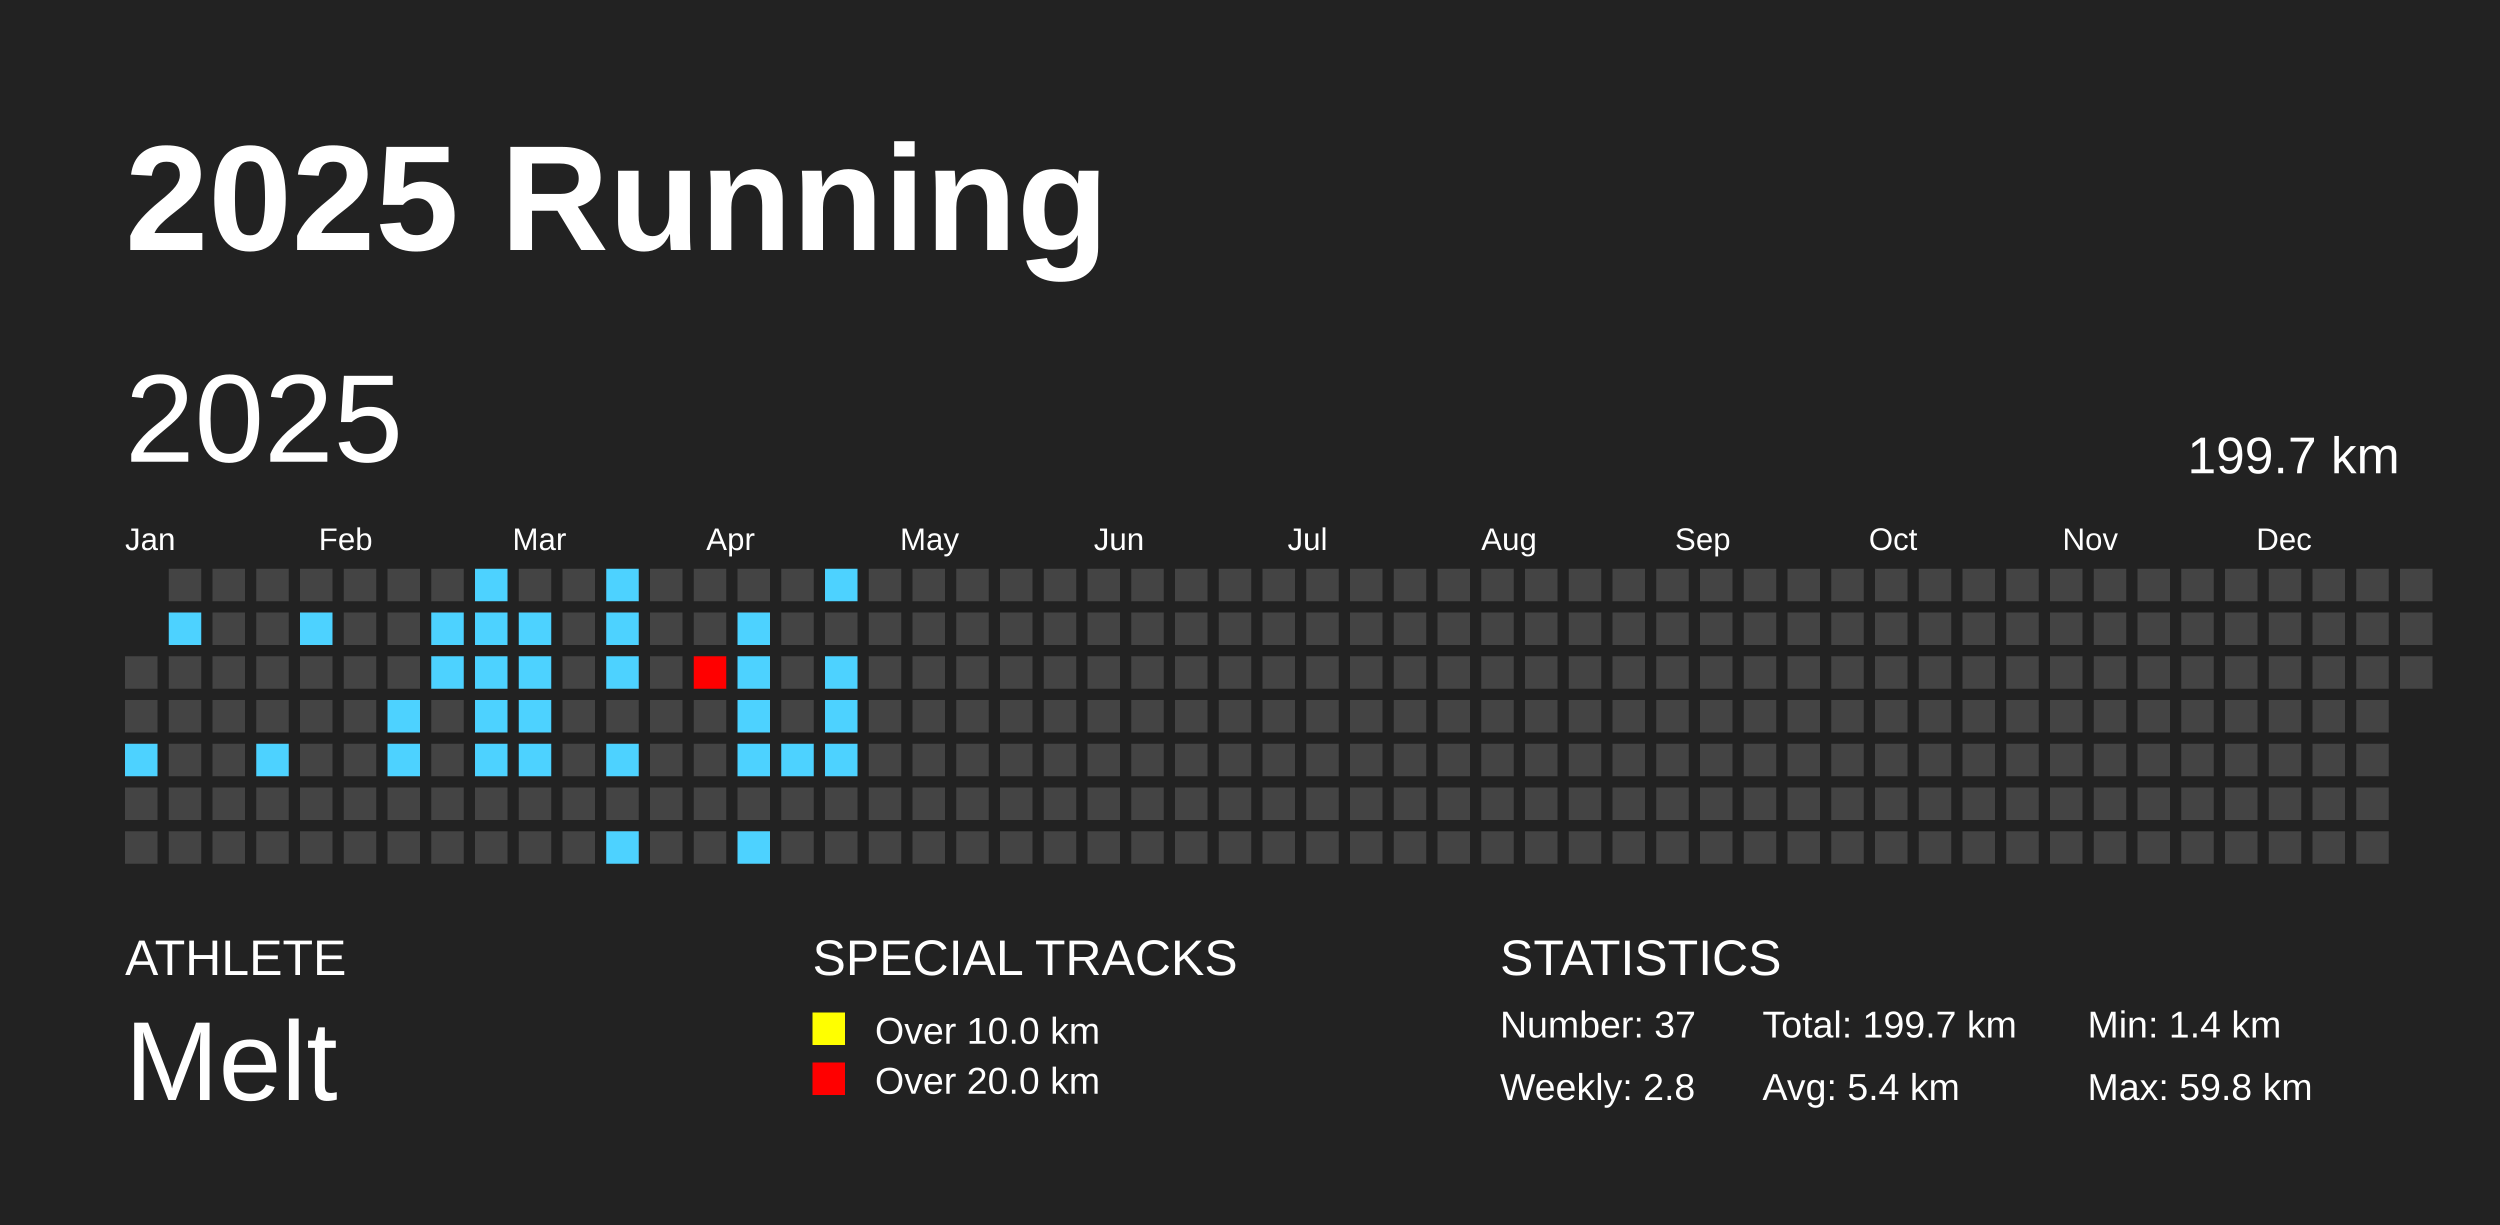
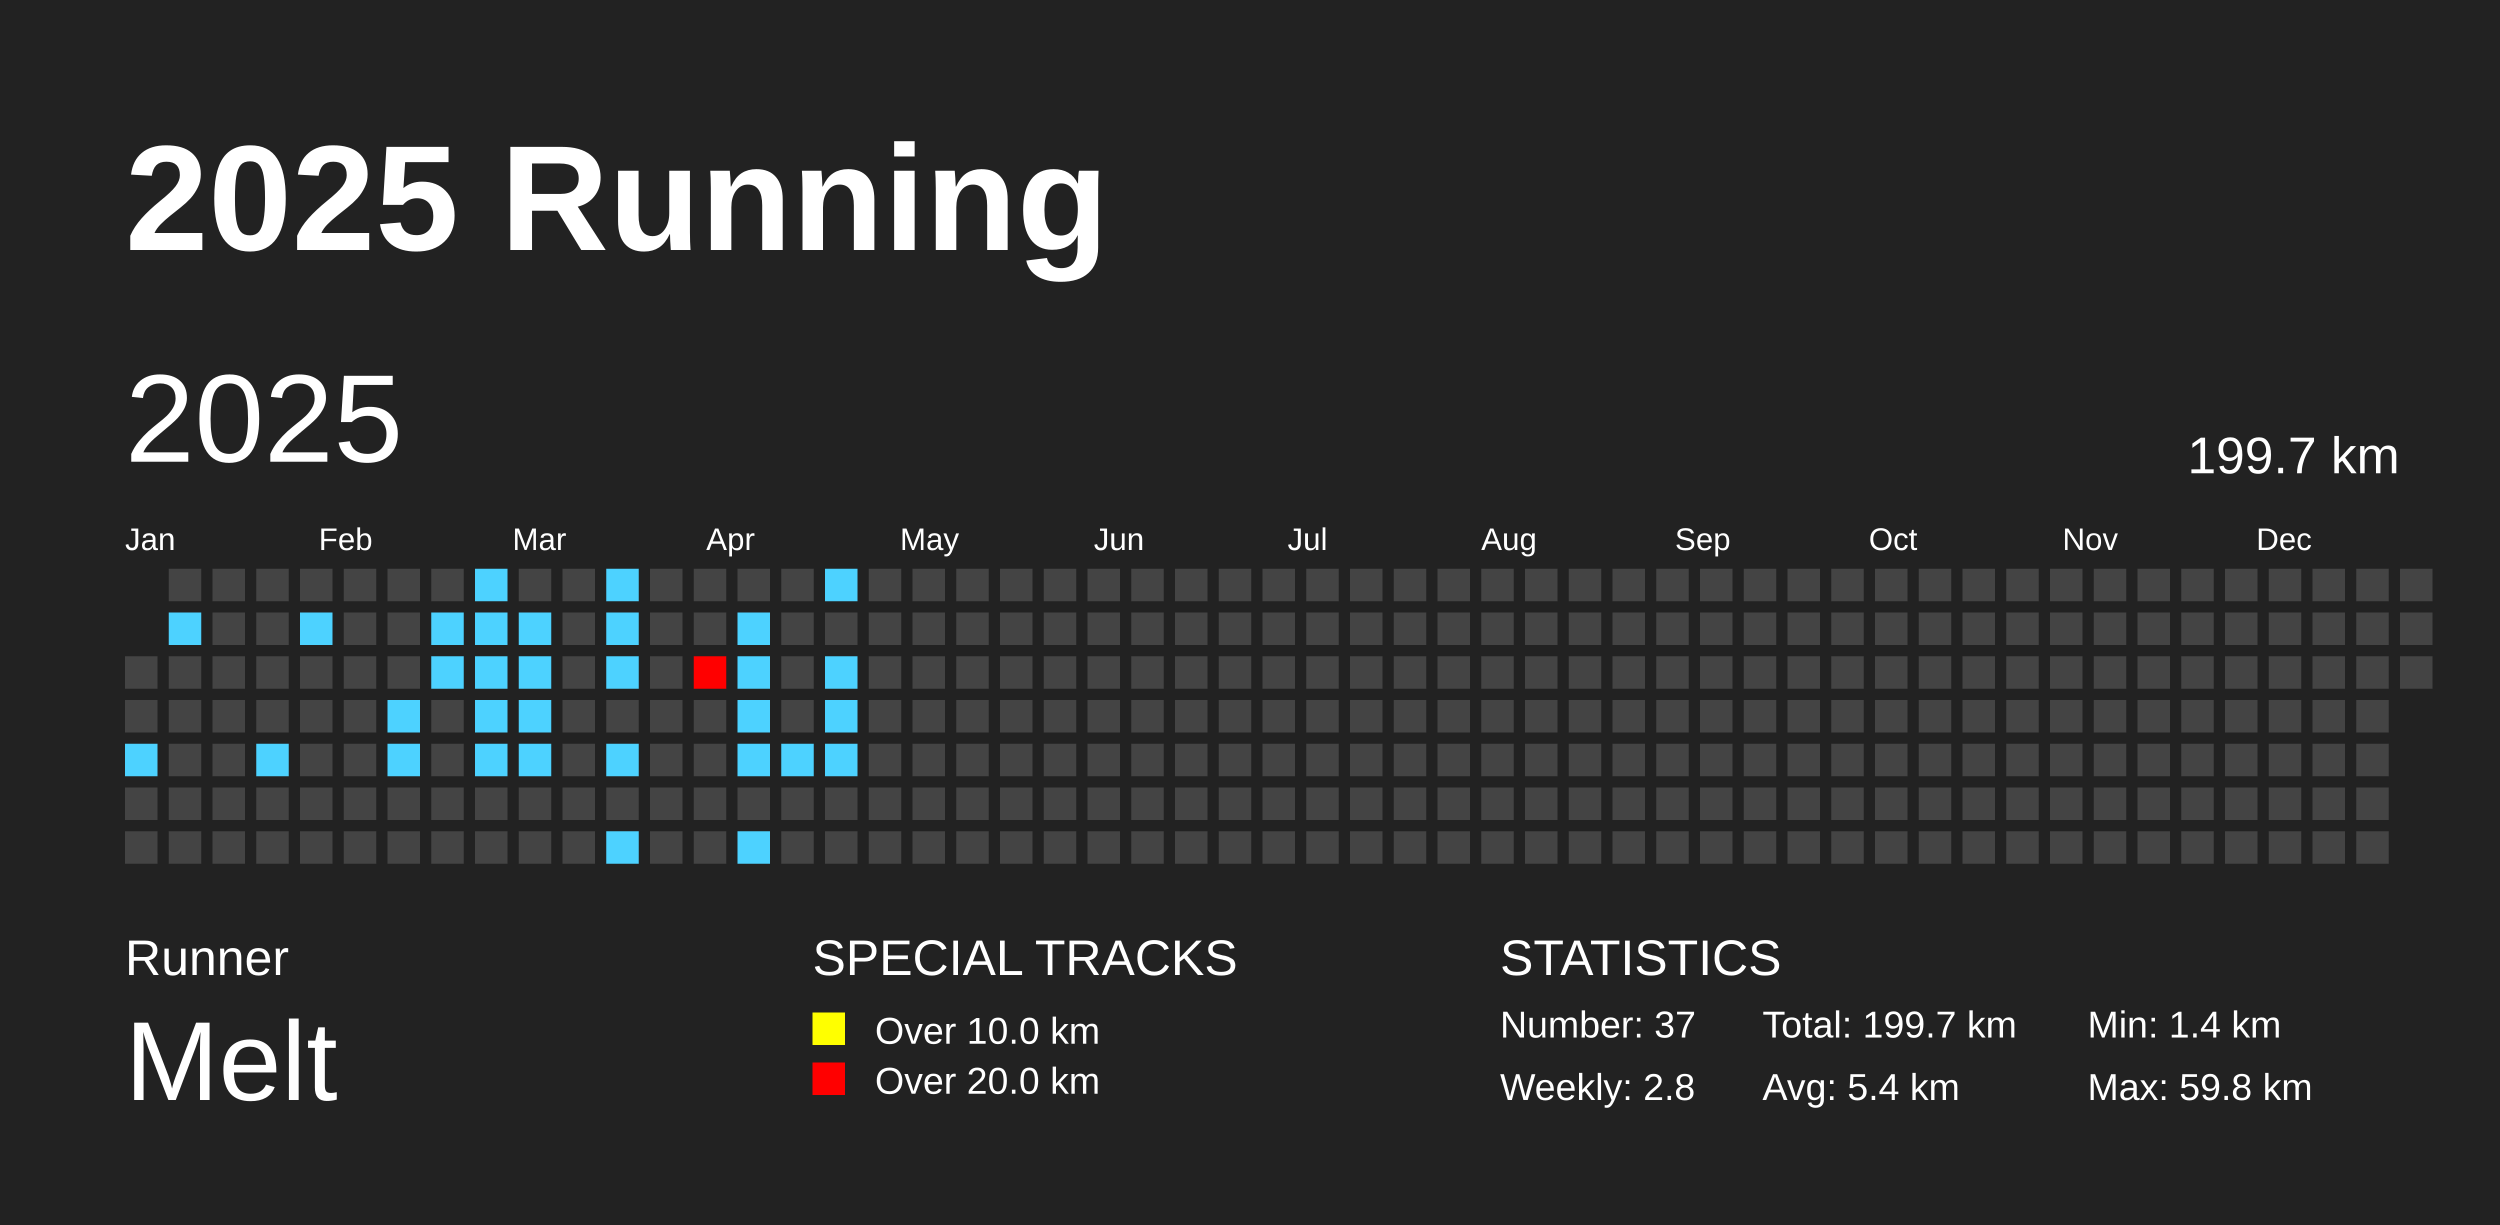
<svg xmlns="http://www.w3.org/2000/svg" baseProfile="full" height="98mm" version="1.1" viewBox="0,0,200,98" width="200mm">
  <defs />
  <rect fill="#222222" height="98" width="200" x="0" y="0" />
  <text fill="#FFFFFF" style="font-size:12px; font-family:Arial; font-weight:bold;" x="10" y="20">2025 Running</text>
-   <text fill="#FFFFFF" style="font-size:4px; font-family:Arial" x="10" y="78">ATHLETE</text>
+   <text fill="#FFFFFF" style="font-size:4px; font-family:Arial" x="10" y="78">Runner</text>
  <text fill="#FFFFFF" style="font-size:9px; font-family:Arial" x="10" y="88">Melt</text>
  <text fill="#FFFFFF" style="font-size:4px; font-family:Arial" x="65" y="78">SPECIAL TRACKS</text>
  <rect fill="yellow" height="2.6" width="2.6" x="65" y="81" />
  <text fill="#FFFFFF" style="font-size:3px; font-family:Arial" x="70" y="83.5">Over 10.0 km</text>
  <rect fill="red" height="2.6" width="2.6" x="65" y="85" />
  <text fill="#FFFFFF" style="font-size:3px; font-family:Arial" x="70" y="87.5">Over 20.0 km</text>
  <text fill="#FFFFFF" style="font-size:4px; font-family:Arial" x="120" y="78">STATISTICS</text>
  <text fill="#FFFFFF" style="font-size:3px; font-family:Arial" x="120" y="83">Number: 37</text>
  <text fill="#FFFFFF" style="font-size:3px; font-family:Arial" x="120" y="88">Weekly: 2.8</text>
  <text fill="#FFFFFF" style="font-size:3px; font-family:Arial" x="141" y="83">Total: 199.7 km</text>
  <text fill="#FFFFFF" style="font-size:3px; font-family:Arial" x="141" y="88">Avg: 5.4 km</text>
  <text fill="#FFFFFF" style="font-size:3px; font-family:Arial" x="167" y="83">Min: 1.4 km</text>
  <text fill="#FFFFFF" style="font-size:3px; font-family:Arial" x="167" y="88">Max: 59.8 km</text>
  <text dominant-baseline="hanging" fill="#FFFFFF" style="font-size:10.0px; font-family:Arial;" x="10" y="30">2025</text>
  <text dominant-baseline="hanging" fill="#FFFFFF" style="font-size:4.125px; font-family:Arial;" x="175" y="35">199.7 km</text>
  <text fill="#FFFFFF" style="font-size:2.5px; font-family:Arial" x="10.0" y="44">Jan</text>
  <text fill="#FFFFFF" style="font-size:2.5px; font-family:Arial" x="25.5" y="44">Feb</text>
  <text fill="#FFFFFF" style="font-size:2.5px; font-family:Arial" x="41.0" y="44">Mar</text>
  <text fill="#FFFFFF" style="font-size:2.5px; font-family:Arial" x="56.5" y="44">Apr</text>
  <text fill="#FFFFFF" style="font-size:2.5px; font-family:Arial" x="72.0" y="44">May</text>
  <text fill="#FFFFFF" style="font-size:2.5px; font-family:Arial" x="87.5" y="44">Jun</text>
  <text fill="#FFFFFF" style="font-size:2.5px; font-family:Arial" x="103.0" y="44">Jul</text>
  <text fill="#FFFFFF" style="font-size:2.5px; font-family:Arial" x="118.5" y="44">Aug</text>
  <text fill="#FFFFFF" style="font-size:2.5px; font-family:Arial" x="134.0" y="44">Sep</text>
  <text fill="#FFFFFF" style="font-size:2.5px; font-family:Arial" x="149.5" y="44">Oct</text>
  <text fill="#FFFFFF" style="font-size:2.5px; font-family:Arial" x="165.0" y="44">Nov</text>
  <text fill="#FFFFFF" style="font-size:2.5px; font-family:Arial" x="180.5" y="44">Dec</text>
  <rect fill="#444444" height="2.6" width="2.6" x="10.0" y="52.5" />
  <rect fill="#444444" height="2.6" width="2.6" x="10.0" y="56.0" />
  <rect fill="#4dd2ff" height="2.6" width="2.6" x="10.0" y="59.5" />
  <rect fill="#444444" height="2.6" width="2.6" x="10.0" y="63.0" />
  <rect fill="#444444" height="2.6" width="2.6" x="10.0" y="66.5" />
  <rect fill="#444444" height="2.6" width="2.6" x="13.5" y="45.5" />
  <rect fill="#4dd2ff" height="2.6" width="2.6" x="13.5" y="49.0" />
  <rect fill="#444444" height="2.6" width="2.6" x="13.5" y="52.5" />
  <rect fill="#444444" height="2.6" width="2.6" x="13.5" y="56.0" />
  <rect fill="#444444" height="2.6" width="2.6" x="13.5" y="59.5" />
  <rect fill="#444444" height="2.6" width="2.6" x="13.5" y="63.0" />
  <rect fill="#444444" height="2.6" width="2.6" x="13.5" y="66.5" />
  <rect fill="#444444" height="2.6" width="2.6" x="17.0" y="45.5" />
  <rect fill="#444444" height="2.6" width="2.6" x="17.0" y="49.0" />
  <rect fill="#444444" height="2.6" width="2.6" x="17.0" y="52.5" />
  <rect fill="#444444" height="2.6" width="2.6" x="17.0" y="56.0" />
  <rect fill="#444444" height="2.6" width="2.6" x="17.0" y="59.5" />
  <rect fill="#444444" height="2.6" width="2.6" x="17.0" y="63.0" />
  <rect fill="#444444" height="2.6" width="2.6" x="17.0" y="66.5" />
  <rect fill="#444444" height="2.6" width="2.6" x="20.5" y="45.5" />
  <rect fill="#444444" height="2.6" width="2.6" x="20.5" y="49.0" />
  <rect fill="#444444" height="2.6" width="2.6" x="20.5" y="52.5" />
  <rect fill="#444444" height="2.6" width="2.6" x="20.5" y="56.0" />
  <rect fill="#4dd2ff" height="2.6" width="2.6" x="20.5" y="59.5" />
  <rect fill="#444444" height="2.6" width="2.6" x="20.5" y="63.0" />
  <rect fill="#444444" height="2.6" width="2.6" x="20.5" y="66.5" />
  <rect fill="#444444" height="2.6" width="2.6" x="24.0" y="45.5" />
  <rect fill="#4dd2ff" height="2.6" width="2.6" x="24.0" y="49.0" />
  <rect fill="#444444" height="2.6" width="2.6" x="24.0" y="52.5" />
  <rect fill="#444444" height="2.6" width="2.6" x="24.0" y="56.0" />
  <rect fill="#444444" height="2.6" width="2.6" x="24.0" y="59.5" />
  <rect fill="#444444" height="2.6" width="2.6" x="24.0" y="63.0" />
  <rect fill="#444444" height="2.6" width="2.6" x="24.0" y="66.5" />
  <rect fill="#444444" height="2.6" width="2.6" x="27.5" y="45.5" />
  <rect fill="#444444" height="2.6" width="2.6" x="27.5" y="49.0" />
  <rect fill="#444444" height="2.6" width="2.6" x="27.5" y="52.5" />
  <rect fill="#444444" height="2.6" width="2.6" x="27.5" y="56.0" />
  <rect fill="#444444" height="2.6" width="2.6" x="27.5" y="59.5" />
  <rect fill="#444444" height="2.6" width="2.6" x="27.5" y="63.0" />
  <rect fill="#444444" height="2.6" width="2.6" x="27.5" y="66.5" />
  <rect fill="#444444" height="2.6" width="2.6" x="31.0" y="45.5" />
  <rect fill="#444444" height="2.6" width="2.6" x="31.0" y="49.0" />
  <rect fill="#444444" height="2.6" width="2.6" x="31.0" y="52.5" />
  <rect fill="#4dd2ff" height="2.6" width="2.6" x="31.0" y="56.0" />
  <rect fill="#4dd2ff" height="2.6" width="2.6" x="31.0" y="59.5" />
  <rect fill="#444444" height="2.6" width="2.6" x="31.0" y="63.0" />
  <rect fill="#444444" height="2.6" width="2.6" x="31.0" y="66.5" />
  <rect fill="#444444" height="2.6" width="2.6" x="34.5" y="45.5" />
  <rect fill="#4dd2ff" height="2.6" width="2.6" x="34.5" y="49.0" />
  <rect fill="#4dd2ff" height="2.6" width="2.6" x="34.5" y="52.5" />
  <rect fill="#444444" height="2.6" width="2.6" x="34.5" y="56.0" />
  <rect fill="#444444" height="2.6" width="2.6" x="34.5" y="59.5" />
  <rect fill="#444444" height="2.6" width="2.6" x="34.5" y="63.0" />
  <rect fill="#444444" height="2.6" width="2.6" x="34.5" y="66.5" />
  <rect fill="#4dd2ff" height="2.6" width="2.6" x="38.0" y="45.5" />
  <rect fill="#4dd2ff" height="2.6" width="2.6" x="38.0" y="49.0" />
  <rect fill="#4dd2ff" height="2.6" width="2.6" x="38.0" y="52.5" />
  <rect fill="#4dd2ff" height="2.6" width="2.6" x="38.0" y="56.0" />
  <rect fill="#4dd2ff" height="2.6" width="2.6" x="38.0" y="59.5" />
  <rect fill="#444444" height="2.6" width="2.6" x="38.0" y="63.0" />
  <rect fill="#444444" height="2.6" width="2.6" x="38.0" y="66.5" />
  <rect fill="#444444" height="2.6" width="2.6" x="41.5" y="45.5" />
  <rect fill="#4dd2ff" height="2.6" width="2.6" x="41.5" y="49.0" />
  <rect fill="#4dd2ff" height="2.6" width="2.6" x="41.5" y="52.5" />
  <rect fill="#4dd2ff" height="2.6" width="2.6" x="41.5" y="56.0" />
  <rect fill="#4dd2ff" height="2.6" width="2.6" x="41.5" y="59.5" />
  <rect fill="#444444" height="2.6" width="2.6" x="41.5" y="63.0" />
  <rect fill="#444444" height="2.6" width="2.6" x="41.5" y="66.5" />
  <rect fill="#444444" height="2.6" width="2.6" x="45.0" y="45.5" />
  <rect fill="#444444" height="2.6" width="2.6" x="45.0" y="49.0" />
  <rect fill="#444444" height="2.6" width="2.6" x="45.0" y="52.5" />
  <rect fill="#444444" height="2.6" width="2.6" x="45.0" y="56.0" />
  <rect fill="#444444" height="2.6" width="2.6" x="45.0" y="59.5" />
  <rect fill="#444444" height="2.6" width="2.6" x="45.0" y="63.0" />
  <rect fill="#444444" height="2.6" width="2.6" x="45.0" y="66.5" />
  <rect fill="#4dd2ff" height="2.6" width="2.6" x="48.5" y="45.5" />
  <rect fill="#4dd2ff" height="2.6" width="2.6" x="48.5" y="49.0" />
  <rect fill="#4dd2ff" height="2.6" width="2.6" x="48.5" y="52.5" />
  <rect fill="#444444" height="2.6" width="2.6" x="48.5" y="56.0" />
  <rect fill="#4dd2ff" height="2.6" width="2.6" x="48.5" y="59.5" />
  <rect fill="#444444" height="2.6" width="2.6" x="48.5" y="63.0" />
  <rect fill="#4dd2ff" height="2.6" width="2.6" x="48.5" y="66.5" />
  <rect fill="#444444" height="2.6" width="2.6" x="52.0" y="45.5" />
  <rect fill="#444444" height="2.6" width="2.6" x="52.0" y="49.0" />
  <rect fill="#444444" height="2.6" width="2.6" x="52.0" y="52.5" />
  <rect fill="#444444" height="2.6" width="2.6" x="52.0" y="56.0" />
  <rect fill="#444444" height="2.6" width="2.6" x="52.0" y="59.5" />
  <rect fill="#444444" height="2.6" width="2.6" x="52.0" y="63.0" />
  <rect fill="#444444" height="2.6" width="2.6" x="52.0" y="66.5" />
  <rect fill="#444444" height="2.6" width="2.6" x="55.5" y="45.5" />
  <rect fill="#444444" height="2.6" width="2.6" x="55.5" y="49.0" />
  <rect fill="red" height="2.6" width="2.6" x="55.5" y="52.5" />
  <rect fill="#444444" height="2.6" width="2.6" x="55.5" y="56.0" />
  <rect fill="#444444" height="2.6" width="2.6" x="55.5" y="59.5" />
  <rect fill="#444444" height="2.6" width="2.6" x="55.5" y="63.0" />
  <rect fill="#444444" height="2.6" width="2.6" x="55.5" y="66.5" />
  <rect fill="#444444" height="2.6" width="2.6" x="59.0" y="45.5" />
  <rect fill="#4dd2ff" height="2.6" width="2.6" x="59.0" y="49.0" />
  <rect fill="#4dd2ff" height="2.6" width="2.6" x="59.0" y="52.5" />
  <rect fill="#4dd2ff" height="2.6" width="2.6" x="59.0" y="56.0" />
  <rect fill="#4dd2ff" height="2.6" width="2.6" x="59.0" y="59.5" />
  <rect fill="#444444" height="2.6" width="2.6" x="59.0" y="63.0" />
  <rect fill="#4dd2ff" height="2.6" width="2.6" x="59.0" y="66.5" />
  <rect fill="#444444" height="2.6" width="2.6" x="62.5" y="45.5" />
  <rect fill="#444444" height="2.6" width="2.6" x="62.5" y="49.0" />
  <rect fill="#444444" height="2.6" width="2.6" x="62.5" y="52.5" />
  <rect fill="#444444" height="2.6" width="2.6" x="62.5" y="56.0" />
  <rect fill="#4dd2ff" height="2.6" width="2.6" x="62.5" y="59.5" />
  <rect fill="#444444" height="2.6" width="2.6" x="62.5" y="63.0" />
  <rect fill="#444444" height="2.6" width="2.6" x="62.5" y="66.5" />
  <rect fill="#4dd2ff" height="2.6" width="2.6" x="66.0" y="45.5" />
  <rect fill="#444444" height="2.6" width="2.6" x="66.0" y="49.0" />
  <rect fill="#4dd2ff" height="2.6" width="2.6" x="66.0" y="52.5" />
  <rect fill="#4dd2ff" height="2.6" width="2.6" x="66.0" y="56.0" />
  <rect fill="#4dd2ff" height="2.6" width="2.6" x="66.0" y="59.5" />
  <rect fill="#444444" height="2.6" width="2.6" x="66.0" y="63.0" />
  <rect fill="#444444" height="2.6" width="2.6" x="66.0" y="66.5" />
  <rect fill="#444444" height="2.6" width="2.6" x="69.5" y="45.5" />
  <rect fill="#444444" height="2.6" width="2.6" x="69.5" y="49.0" />
  <rect fill="#444444" height="2.6" width="2.6" x="69.5" y="52.5" />
  <rect fill="#444444" height="2.6" width="2.6" x="69.5" y="56.0" />
  <rect fill="#444444" height="2.6" width="2.6" x="69.5" y="59.5" />
  <rect fill="#444444" height="2.6" width="2.6" x="69.5" y="63.0" />
  <rect fill="#444444" height="2.6" width="2.6" x="69.5" y="66.5" />
  <rect fill="#444444" height="2.6" width="2.6" x="73.0" y="45.5" />
  <rect fill="#444444" height="2.6" width="2.6" x="73.0" y="49.0" />
  <rect fill="#444444" height="2.6" width="2.6" x="73.0" y="52.5" />
  <rect fill="#444444" height="2.6" width="2.6" x="73.0" y="56.0" />
  <rect fill="#444444" height="2.6" width="2.6" x="73.0" y="59.5" />
  <rect fill="#444444" height="2.6" width="2.6" x="73.0" y="63.0" />
  <rect fill="#444444" height="2.6" width="2.6" x="73.0" y="66.5" />
  <rect fill="#444444" height="2.6" width="2.6" x="76.5" y="45.5" />
  <rect fill="#444444" height="2.6" width="2.6" x="76.5" y="49.0" />
  <rect fill="#444444" height="2.6" width="2.6" x="76.5" y="52.5" />
  <rect fill="#444444" height="2.6" width="2.6" x="76.5" y="56.0" />
  <rect fill="#444444" height="2.6" width="2.6" x="76.5" y="59.5" />
  <rect fill="#444444" height="2.6" width="2.6" x="76.5" y="63.0" />
  <rect fill="#444444" height="2.6" width="2.6" x="76.5" y="66.5" />
  <rect fill="#444444" height="2.6" width="2.6" x="80.0" y="45.5" />
  <rect fill="#444444" height="2.6" width="2.6" x="80.0" y="49.0" />
  <rect fill="#444444" height="2.6" width="2.6" x="80.0" y="52.5" />
  <rect fill="#444444" height="2.6" width="2.6" x="80.0" y="56.0" />
  <rect fill="#444444" height="2.6" width="2.6" x="80.0" y="59.5" />
  <rect fill="#444444" height="2.6" width="2.6" x="80.0" y="63.0" />
  <rect fill="#444444" height="2.6" width="2.6" x="80.0" y="66.5" />
  <rect fill="#444444" height="2.6" width="2.6" x="83.5" y="45.5" />
  <rect fill="#444444" height="2.6" width="2.6" x="83.5" y="49.0" />
  <rect fill="#444444" height="2.6" width="2.6" x="83.5" y="52.5" />
  <rect fill="#444444" height="2.6" width="2.6" x="83.5" y="56.0" />
  <rect fill="#444444" height="2.6" width="2.6" x="83.5" y="59.5" />
  <rect fill="#444444" height="2.6" width="2.6" x="83.5" y="63.0" />
  <rect fill="#444444" height="2.6" width="2.6" x="83.5" y="66.5" />
  <rect fill="#444444" height="2.6" width="2.6" x="87.0" y="45.5" />
  <rect fill="#444444" height="2.6" width="2.6" x="87.0" y="49.0" />
  <rect fill="#444444" height="2.6" width="2.6" x="87.0" y="52.5" />
  <rect fill="#444444" height="2.6" width="2.6" x="87.0" y="56.0" />
  <rect fill="#444444" height="2.6" width="2.6" x="87.0" y="59.5" />
  <rect fill="#444444" height="2.6" width="2.6" x="87.0" y="63.0" />
  <rect fill="#444444" height="2.6" width="2.6" x="87.0" y="66.5" />
  <rect fill="#444444" height="2.6" width="2.6" x="90.5" y="45.5" />
  <rect fill="#444444" height="2.6" width="2.6" x="90.5" y="49.0" />
  <rect fill="#444444" height="2.6" width="2.6" x="90.5" y="52.5" />
  <rect fill="#444444" height="2.6" width="2.6" x="90.5" y="56.0" />
  <rect fill="#444444" height="2.6" width="2.6" x="90.5" y="59.5" />
  <rect fill="#444444" height="2.6" width="2.6" x="90.5" y="63.0" />
  <rect fill="#444444" height="2.6" width="2.6" x="90.5" y="66.5" />
  <rect fill="#444444" height="2.6" width="2.6" x="94.0" y="45.5" />
  <rect fill="#444444" height="2.6" width="2.6" x="94.0" y="49.0" />
  <rect fill="#444444" height="2.6" width="2.6" x="94.0" y="52.5" />
  <rect fill="#444444" height="2.6" width="2.6" x="94.0" y="56.0" />
  <rect fill="#444444" height="2.6" width="2.6" x="94.0" y="59.5" />
  <rect fill="#444444" height="2.6" width="2.6" x="94.0" y="63.0" />
  <rect fill="#444444" height="2.6" width="2.6" x="94.0" y="66.5" />
  <rect fill="#444444" height="2.6" width="2.6" x="97.5" y="45.5" />
  <rect fill="#444444" height="2.6" width="2.6" x="97.5" y="49.0" />
  <rect fill="#444444" height="2.6" width="2.6" x="97.5" y="52.5" />
  <rect fill="#444444" height="2.6" width="2.6" x="97.5" y="56.0" />
  <rect fill="#444444" height="2.6" width="2.6" x="97.5" y="59.5" />
  <rect fill="#444444" height="2.6" width="2.6" x="97.5" y="63.0" />
  <rect fill="#444444" height="2.6" width="2.6" x="97.5" y="66.5" />
  <rect fill="#444444" height="2.6" width="2.6" x="101.0" y="45.5" />
  <rect fill="#444444" height="2.6" width="2.6" x="101.0" y="49.0" />
  <rect fill="#444444" height="2.6" width="2.6" x="101.0" y="52.5" />
  <rect fill="#444444" height="2.6" width="2.6" x="101.0" y="56.0" />
  <rect fill="#444444" height="2.6" width="2.6" x="101.0" y="59.5" />
  <rect fill="#444444" height="2.6" width="2.6" x="101.0" y="63.0" />
  <rect fill="#444444" height="2.6" width="2.6" x="101.0" y="66.5" />
  <rect fill="#444444" height="2.6" width="2.6" x="104.5" y="45.5" />
  <rect fill="#444444" height="2.6" width="2.6" x="104.5" y="49.0" />
  <rect fill="#444444" height="2.6" width="2.6" x="104.5" y="52.5" />
  <rect fill="#444444" height="2.6" width="2.6" x="104.5" y="56.0" />
  <rect fill="#444444" height="2.6" width="2.6" x="104.5" y="59.5" />
  <rect fill="#444444" height="2.6" width="2.6" x="104.5" y="63.0" />
  <rect fill="#444444" height="2.6" width="2.6" x="104.5" y="66.5" />
  <rect fill="#444444" height="2.6" width="2.6" x="108.0" y="45.5" />
  <rect fill="#444444" height="2.6" width="2.6" x="108.0" y="49.0" />
  <rect fill="#444444" height="2.6" width="2.6" x="108.0" y="52.5" />
  <rect fill="#444444" height="2.6" width="2.6" x="108.0" y="56.0" />
  <rect fill="#444444" height="2.6" width="2.6" x="108.0" y="59.5" />
  <rect fill="#444444" height="2.6" width="2.6" x="108.0" y="63.0" />
  <rect fill="#444444" height="2.6" width="2.6" x="108.0" y="66.5" />
  <rect fill="#444444" height="2.6" width="2.6" x="111.5" y="45.5" />
  <rect fill="#444444" height="2.6" width="2.6" x="111.5" y="49.0" />
  <rect fill="#444444" height="2.6" width="2.6" x="111.5" y="52.5" />
  <rect fill="#444444" height="2.6" width="2.6" x="111.5" y="56.0" />
  <rect fill="#444444" height="2.6" width="2.6" x="111.5" y="59.5" />
  <rect fill="#444444" height="2.6" width="2.6" x="111.5" y="63.0" />
  <rect fill="#444444" height="2.6" width="2.6" x="111.5" y="66.5" />
  <rect fill="#444444" height="2.6" width="2.6" x="115.0" y="45.5" />
  <rect fill="#444444" height="2.6" width="2.6" x="115.0" y="49.0" />
  <rect fill="#444444" height="2.6" width="2.6" x="115.0" y="52.5" />
  <rect fill="#444444" height="2.6" width="2.6" x="115.0" y="56.0" />
  <rect fill="#444444" height="2.6" width="2.6" x="115.0" y="59.5" />
  <rect fill="#444444" height="2.6" width="2.6" x="115.0" y="63.0" />
  <rect fill="#444444" height="2.6" width="2.6" x="115.0" y="66.5" />
  <rect fill="#444444" height="2.6" width="2.6" x="118.5" y="45.5" />
  <rect fill="#444444" height="2.6" width="2.6" x="118.5" y="49.0" />
  <rect fill="#444444" height="2.6" width="2.6" x="118.5" y="52.5" />
  <rect fill="#444444" height="2.6" width="2.6" x="118.5" y="56.0" />
  <rect fill="#444444" height="2.6" width="2.6" x="118.5" y="59.5" />
  <rect fill="#444444" height="2.6" width="2.6" x="118.5" y="63.0" />
  <rect fill="#444444" height="2.6" width="2.6" x="118.5" y="66.5" />
  <rect fill="#444444" height="2.6" width="2.6" x="122.0" y="45.5" />
  <rect fill="#444444" height="2.6" width="2.6" x="122.0" y="49.0" />
  <rect fill="#444444" height="2.6" width="2.6" x="122.0" y="52.5" />
  <rect fill="#444444" height="2.6" width="2.6" x="122.0" y="56.0" />
  <rect fill="#444444" height="2.6" width="2.6" x="122.0" y="59.5" />
  <rect fill="#444444" height="2.6" width="2.6" x="122.0" y="63.0" />
  <rect fill="#444444" height="2.6" width="2.6" x="122.0" y="66.5" />
  <rect fill="#444444" height="2.6" width="2.6" x="125.5" y="45.5" />
  <rect fill="#444444" height="2.6" width="2.6" x="125.5" y="49.0" />
  <rect fill="#444444" height="2.6" width="2.6" x="125.5" y="52.5" />
  <rect fill="#444444" height="2.6" width="2.6" x="125.5" y="56.0" />
  <rect fill="#444444" height="2.6" width="2.6" x="125.5" y="59.5" />
  <rect fill="#444444" height="2.6" width="2.6" x="125.5" y="63.0" />
  <rect fill="#444444" height="2.6" width="2.6" x="125.5" y="66.5" />
  <rect fill="#444444" height="2.6" width="2.6" x="129.0" y="45.5" />
  <rect fill="#444444" height="2.6" width="2.6" x="129.0" y="49.0" />
  <rect fill="#444444" height="2.6" width="2.6" x="129.0" y="52.5" />
  <rect fill="#444444" height="2.6" width="2.6" x="129.0" y="56.0" />
  <rect fill="#444444" height="2.6" width="2.6" x="129.0" y="59.5" />
  <rect fill="#444444" height="2.6" width="2.6" x="129.0" y="63.0" />
  <rect fill="#444444" height="2.6" width="2.6" x="129.0" y="66.5" />
  <rect fill="#444444" height="2.6" width="2.6" x="132.5" y="45.5" />
  <rect fill="#444444" height="2.6" width="2.6" x="132.5" y="49.0" />
  <rect fill="#444444" height="2.6" width="2.6" x="132.5" y="52.5" />
  <rect fill="#444444" height="2.6" width="2.6" x="132.5" y="56.0" />
  <rect fill="#444444" height="2.6" width="2.6" x="132.5" y="59.5" />
  <rect fill="#444444" height="2.6" width="2.6" x="132.5" y="63.0" />
  <rect fill="#444444" height="2.6" width="2.6" x="132.5" y="66.5" />
  <rect fill="#444444" height="2.6" width="2.6" x="136.0" y="45.5" />
  <rect fill="#444444" height="2.6" width="2.6" x="136.0" y="49.0" />
  <rect fill="#444444" height="2.6" width="2.6" x="136.0" y="52.5" />
  <rect fill="#444444" height="2.6" width="2.6" x="136.0" y="56.0" />
  <rect fill="#444444" height="2.6" width="2.6" x="136.0" y="59.5" />
  <rect fill="#444444" height="2.6" width="2.6" x="136.0" y="63.0" />
  <rect fill="#444444" height="2.6" width="2.6" x="136.0" y="66.5" />
  <rect fill="#444444" height="2.6" width="2.6" x="139.5" y="45.5" />
  <rect fill="#444444" height="2.6" width="2.6" x="139.5" y="49.0" />
  <rect fill="#444444" height="2.6" width="2.6" x="139.5" y="52.5" />
  <rect fill="#444444" height="2.6" width="2.6" x="139.5" y="56.0" />
  <rect fill="#444444" height="2.6" width="2.6" x="139.5" y="59.5" />
  <rect fill="#444444" height="2.6" width="2.6" x="139.5" y="63.0" />
  <rect fill="#444444" height="2.6" width="2.6" x="139.5" y="66.5" />
  <rect fill="#444444" height="2.6" width="2.6" x="143.0" y="45.5" />
  <rect fill="#444444" height="2.6" width="2.6" x="143.0" y="49.0" />
  <rect fill="#444444" height="2.6" width="2.6" x="143.0" y="52.5" />
  <rect fill="#444444" height="2.6" width="2.6" x="143.0" y="56.0" />
  <rect fill="#444444" height="2.6" width="2.6" x="143.0" y="59.5" />
  <rect fill="#444444" height="2.6" width="2.6" x="143.0" y="63.0" />
  <rect fill="#444444" height="2.6" width="2.6" x="143.0" y="66.5" />
  <rect fill="#444444" height="2.6" width="2.6" x="146.5" y="45.5" />
  <rect fill="#444444" height="2.6" width="2.6" x="146.5" y="49.0" />
  <rect fill="#444444" height="2.6" width="2.6" x="146.5" y="52.5" />
  <rect fill="#444444" height="2.6" width="2.6" x="146.5" y="56.0" />
  <rect fill="#444444" height="2.6" width="2.6" x="146.5" y="59.5" />
  <rect fill="#444444" height="2.6" width="2.6" x="146.5" y="63.0" />
  <rect fill="#444444" height="2.6" width="2.6" x="146.5" y="66.5" />
  <rect fill="#444444" height="2.6" width="2.6" x="150.0" y="45.5" />
  <rect fill="#444444" height="2.6" width="2.6" x="150.0" y="49.0" />
  <rect fill="#444444" height="2.6" width="2.6" x="150.0" y="52.5" />
  <rect fill="#444444" height="2.6" width="2.6" x="150.0" y="56.0" />
  <rect fill="#444444" height="2.6" width="2.6" x="150.0" y="59.5" />
  <rect fill="#444444" height="2.6" width="2.6" x="150.0" y="63.0" />
  <rect fill="#444444" height="2.6" width="2.6" x="150.0" y="66.5" />
  <rect fill="#444444" height="2.6" width="2.6" x="153.5" y="45.5" />
  <rect fill="#444444" height="2.6" width="2.6" x="153.5" y="49.0" />
  <rect fill="#444444" height="2.6" width="2.6" x="153.5" y="52.5" />
  <rect fill="#444444" height="2.6" width="2.6" x="153.5" y="56.0" />
  <rect fill="#444444" height="2.6" width="2.6" x="153.5" y="59.5" />
  <rect fill="#444444" height="2.6" width="2.6" x="153.5" y="63.0" />
  <rect fill="#444444" height="2.6" width="2.6" x="153.5" y="66.5" />
  <rect fill="#444444" height="2.6" width="2.6" x="157.0" y="45.5" />
  <rect fill="#444444" height="2.6" width="2.6" x="157.0" y="49.0" />
  <rect fill="#444444" height="2.6" width="2.6" x="157.0" y="52.5" />
  <rect fill="#444444" height="2.6" width="2.6" x="157.0" y="56.0" />
  <rect fill="#444444" height="2.6" width="2.6" x="157.0" y="59.5" />
  <rect fill="#444444" height="2.6" width="2.6" x="157.0" y="63.0" />
  <rect fill="#444444" height="2.6" width="2.6" x="157.0" y="66.5" />
  <rect fill="#444444" height="2.6" width="2.6" x="160.5" y="45.5" />
  <rect fill="#444444" height="2.6" width="2.6" x="160.5" y="49.0" />
  <rect fill="#444444" height="2.6" width="2.6" x="160.5" y="52.5" />
  <rect fill="#444444" height="2.6" width="2.6" x="160.5" y="56.0" />
  <rect fill="#444444" height="2.6" width="2.6" x="160.5" y="59.5" />
  <rect fill="#444444" height="2.6" width="2.6" x="160.5" y="63.0" />
  <rect fill="#444444" height="2.6" width="2.6" x="160.5" y="66.5" />
  <rect fill="#444444" height="2.6" width="2.6" x="164.0" y="45.5" />
  <rect fill="#444444" height="2.6" width="2.6" x="164.0" y="49.0" />
  <rect fill="#444444" height="2.6" width="2.6" x="164.0" y="52.5" />
  <rect fill="#444444" height="2.6" width="2.6" x="164.0" y="56.0" />
  <rect fill="#444444" height="2.6" width="2.6" x="164.0" y="59.5" />
  <rect fill="#444444" height="2.6" width="2.6" x="164.0" y="63.0" />
  <rect fill="#444444" height="2.6" width="2.6" x="164.0" y="66.5" />
  <rect fill="#444444" height="2.6" width="2.6" x="167.5" y="45.5" />
  <rect fill="#444444" height="2.6" width="2.6" x="167.5" y="49.0" />
  <rect fill="#444444" height="2.6" width="2.6" x="167.5" y="52.5" />
  <rect fill="#444444" height="2.6" width="2.6" x="167.5" y="56.0" />
  <rect fill="#444444" height="2.6" width="2.6" x="167.5" y="59.5" />
  <rect fill="#444444" height="2.6" width="2.6" x="167.5" y="63.0" />
  <rect fill="#444444" height="2.6" width="2.6" x="167.5" y="66.5" />
  <rect fill="#444444" height="2.6" width="2.6" x="171.0" y="45.5" />
  <rect fill="#444444" height="2.6" width="2.6" x="171.0" y="49.0" />
  <rect fill="#444444" height="2.6" width="2.6" x="171.0" y="52.5" />
  <rect fill="#444444" height="2.6" width="2.6" x="171.0" y="56.0" />
  <rect fill="#444444" height="2.6" width="2.6" x="171.0" y="59.5" />
  <rect fill="#444444" height="2.6" width="2.6" x="171.0" y="63.0" />
  <rect fill="#444444" height="2.6" width="2.6" x="171.0" y="66.5" />
  <rect fill="#444444" height="2.6" width="2.6" x="174.5" y="45.5" />
  <rect fill="#444444" height="2.6" width="2.6" x="174.5" y="49.0" />
  <rect fill="#444444" height="2.6" width="2.6" x="174.5" y="52.5" />
  <rect fill="#444444" height="2.6" width="2.6" x="174.5" y="56.0" />
  <rect fill="#444444" height="2.6" width="2.6" x="174.5" y="59.5" />
  <rect fill="#444444" height="2.6" width="2.6" x="174.5" y="63.0" />
  <rect fill="#444444" height="2.6" width="2.6" x="174.5" y="66.5" />
  <rect fill="#444444" height="2.6" width="2.6" x="178.0" y="45.5" />
  <rect fill="#444444" height="2.6" width="2.6" x="178.0" y="49.0" />
  <rect fill="#444444" height="2.6" width="2.6" x="178.0" y="52.5" />
  <rect fill="#444444" height="2.6" width="2.6" x="178.0" y="56.0" />
  <rect fill="#444444" height="2.6" width="2.6" x="178.0" y="59.5" />
  <rect fill="#444444" height="2.6" width="2.6" x="178.0" y="63.0" />
  <rect fill="#444444" height="2.6" width="2.6" x="178.0" y="66.5" />
  <rect fill="#444444" height="2.6" width="2.6" x="181.5" y="45.5" />
  <rect fill="#444444" height="2.6" width="2.6" x="181.5" y="49.0" />
  <rect fill="#444444" height="2.6" width="2.6" x="181.5" y="52.5" />
  <rect fill="#444444" height="2.6" width="2.6" x="181.5" y="56.0" />
  <rect fill="#444444" height="2.6" width="2.6" x="181.5" y="59.5" />
  <rect fill="#444444" height="2.6" width="2.6" x="181.5" y="63.0" />
  <rect fill="#444444" height="2.6" width="2.6" x="181.5" y="66.5" />
  <rect fill="#444444" height="2.6" width="2.6" x="185.0" y="45.5" />
  <rect fill="#444444" height="2.6" width="2.6" x="185.0" y="49.0" />
  <rect fill="#444444" height="2.6" width="2.6" x="185.0" y="52.5" />
  <rect fill="#444444" height="2.6" width="2.6" x="185.0" y="56.0" />
  <rect fill="#444444" height="2.6" width="2.6" x="185.0" y="59.5" />
  <rect fill="#444444" height="2.6" width="2.6" x="185.0" y="63.0" />
  <rect fill="#444444" height="2.6" width="2.6" x="185.0" y="66.5" />
  <rect fill="#444444" height="2.6" width="2.6" x="188.5" y="45.5" />
  <rect fill="#444444" height="2.6" width="2.6" x="188.5" y="49.0" />
  <rect fill="#444444" height="2.6" width="2.6" x="188.5" y="52.5" />
  <rect fill="#444444" height="2.6" width="2.6" x="188.5" y="56.0" />
  <rect fill="#444444" height="2.6" width="2.6" x="188.5" y="59.5" />
  <rect fill="#444444" height="2.6" width="2.6" x="188.5" y="63.0" />
  <rect fill="#444444" height="2.6" width="2.6" x="188.5" y="66.5" />
  <rect fill="#444444" height="2.6" width="2.6" x="192.0" y="45.5" />
  <rect fill="#444444" height="2.6" width="2.6" x="192.0" y="49.0" />
  <rect fill="#444444" height="2.6" width="2.6" x="192.0" y="52.5" />
</svg>
